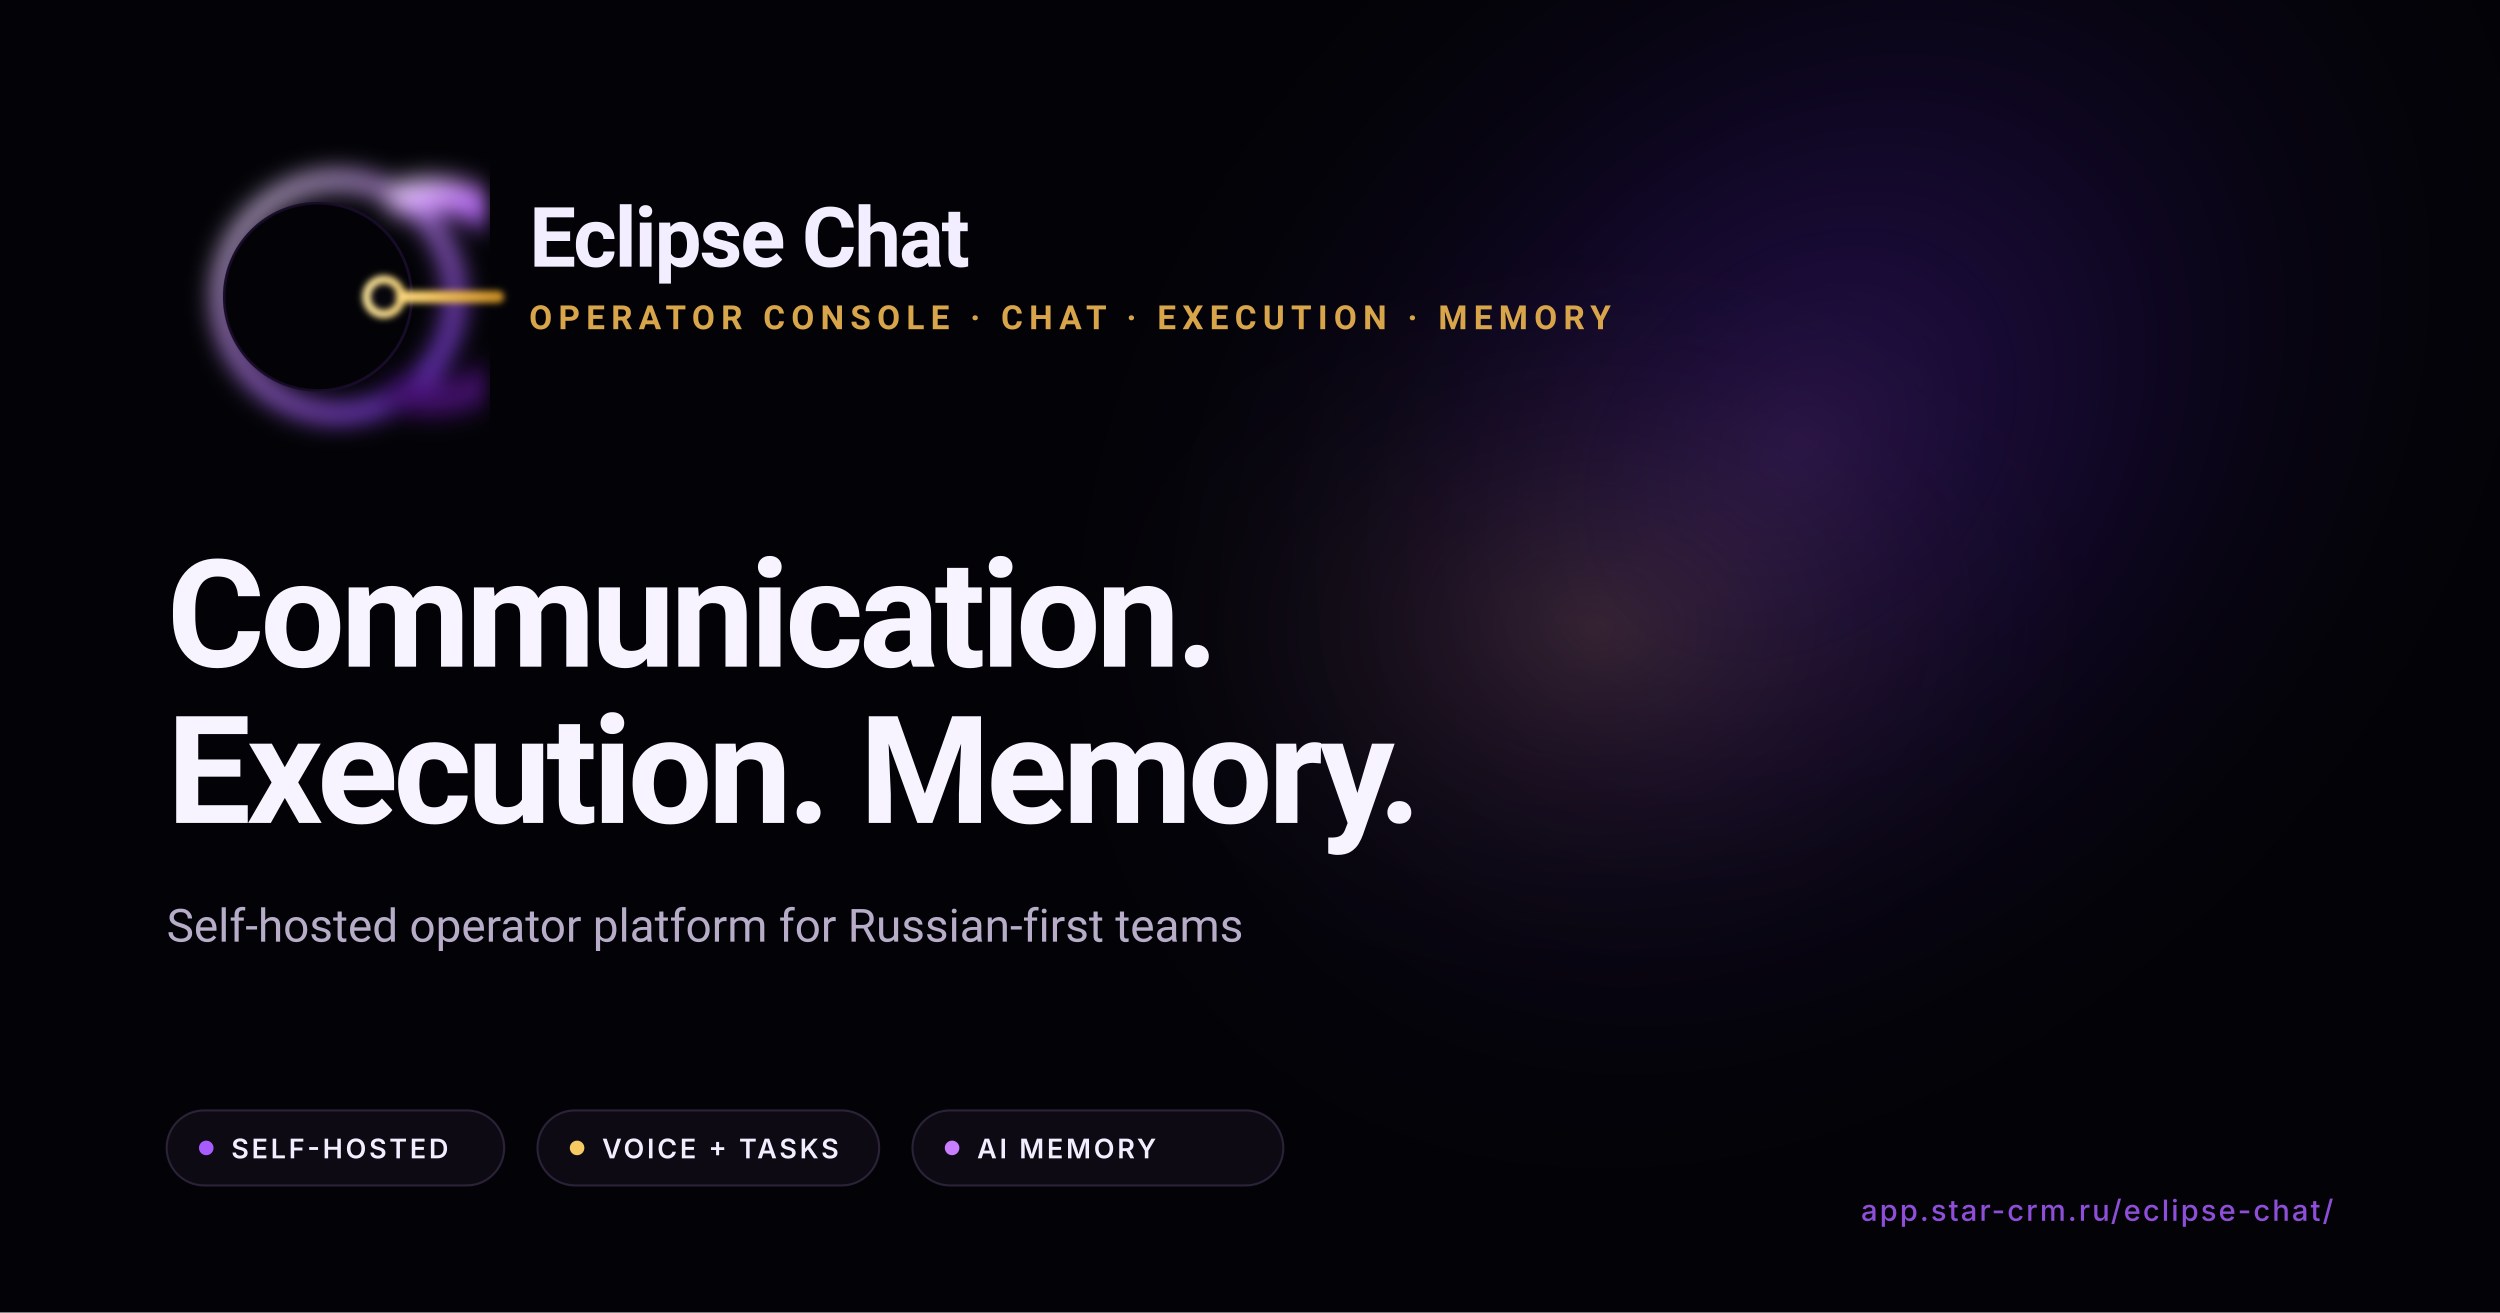
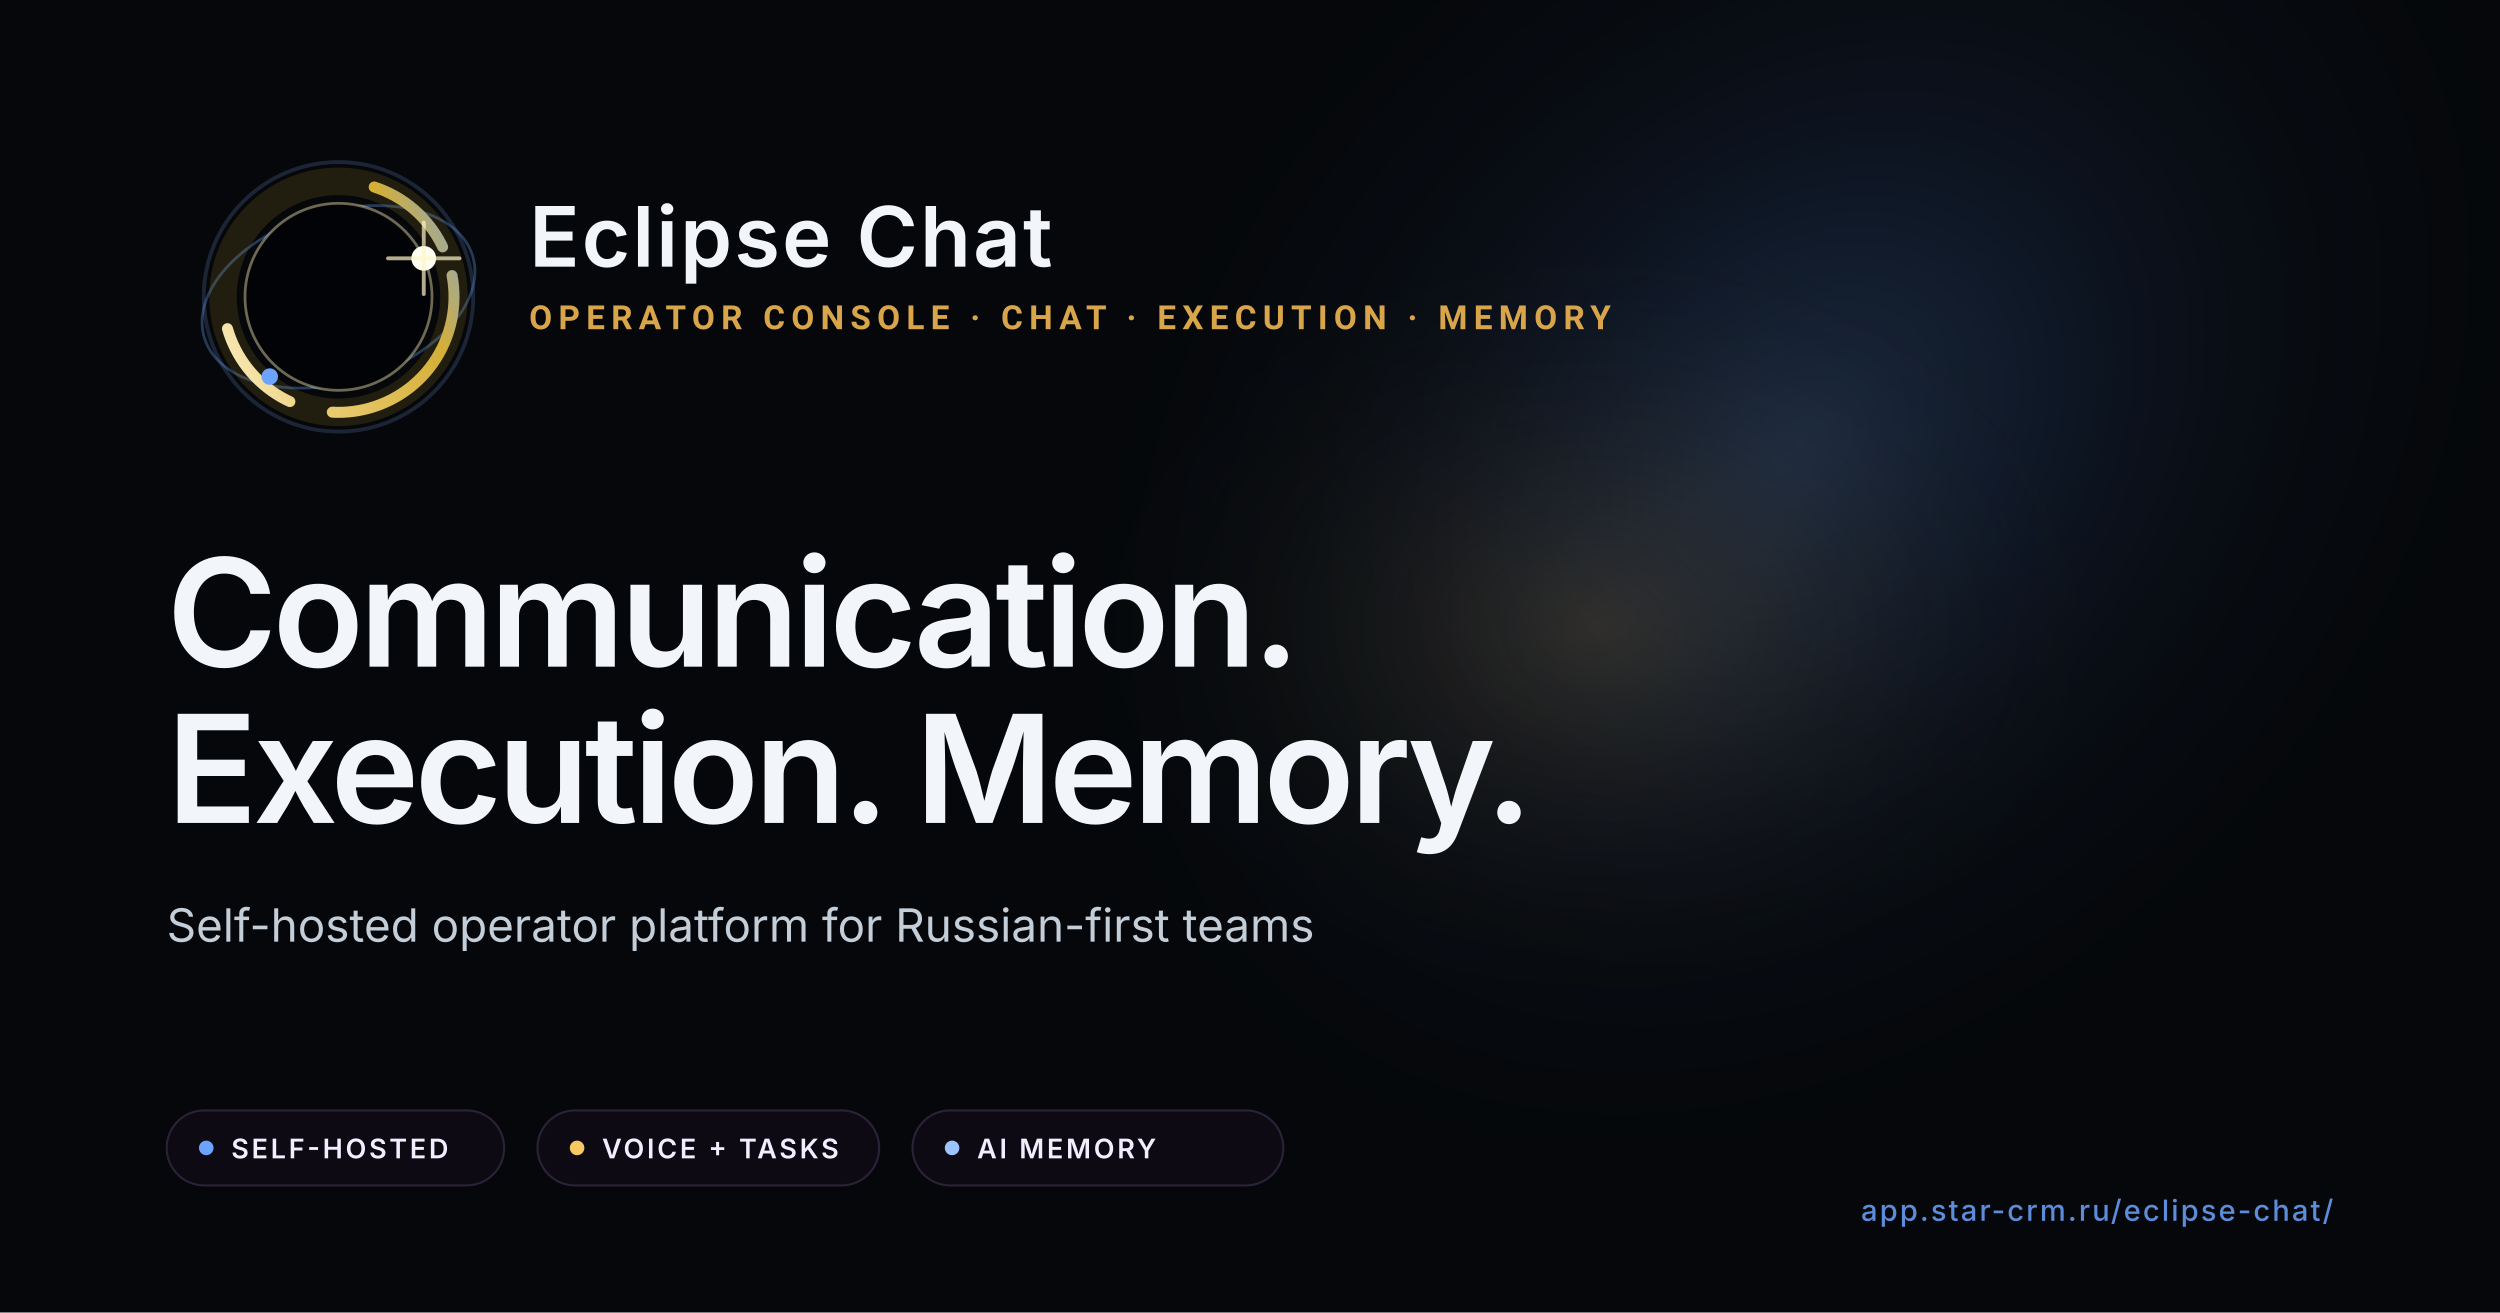
<svg xmlns="http://www.w3.org/2000/svg" viewBox="0 0 1200 630" fill="none">
  <defs>
    <radialGradient id="bg-core" cx="0" cy="0" r="1" gradientUnits="userSpaceOnUse" gradientTransform="translate(865 214) rotate(135) scale(420 320)">
-       <stop offset="0" stop-color="#8F3FFF" stop-opacity="0.26" />
-       <stop offset="0.45" stop-color="#6A21FF" stop-opacity="0.11" />
-       <stop offset="1" stop-color="#030307" stop-opacity="0" />
+       <stop offset="0" stop-color="#6BA3FF" stop-opacity="0.22" />
+       <stop offset="0.45" stop-color="#4A7FD4" stop-opacity="0.09" />
+       <stop offset="1" stop-color="#05070A" stop-opacity="0" />
    </radialGradient>
    <radialGradient id="bg-gold" cx="0" cy="0" r="1" gradientUnits="userSpaceOnUse" gradientTransform="translate(766 301) rotate(90) scale(195 260)">
      <stop offset="0" stop-color="#D9A64A" stop-opacity="0.16" />
-       <stop offset="1" stop-color="#030307" stop-opacity="0" />
+       <stop offset="1" stop-color="#05070A" stop-opacity="0" />
    </radialGradient>
    <linearGradient id="og-violet-rim" x1="24" y1="18" x2="104" y2="112" gradientUnits="userSpaceOnUse">
-       <stop offset="0" stop-color="#F6EEFF" />
-       <stop offset="0.34" stop-color="#D3A0FF" />
-       <stop offset="0.72" stop-color="#A75CFF" />
-       <stop offset="1" stop-color="#6D22FF" />
+       <stop offset="0" stop-color="#FFF8DC" />
+       <stop offset="0.34" stop-color="#E9CB70" />
+       <stop offset="0.72" stop-color="#D4AF37" />
+       <stop offset="1" stop-color="#6BA3FF" />
    </linearGradient>
    <linearGradient id="og-violet-crescent" x1="70" y1="28" x2="100" y2="96" gradientUnits="userSpaceOnUse">
-       <stop offset="0" stop-color="#F8F1FF" />
-       <stop offset="0.22" stop-color="#C97DFF" />
-       <stop offset="0.68" stop-color="#7A25FF" />
-       <stop offset="1" stop-color="#44106D" />
+       <stop offset="0" stop-color="#FFFDF2" />
+       <stop offset="0.22" stop-color="#E9CB70" />
+       <stop offset="0.68" stop-color="#D4AF37" />
+       <stop offset="1" stop-color="#4A7FD4" />
    </linearGradient>
    <linearGradient id="og-gold" x1="76" y1="60" x2="122" y2="60" gradientUnits="userSpaceOnUse">
      <stop offset="0" stop-color="#FFE79A" />
      <stop offset="0.44" stop-color="#F6C963" />
      <stop offset="1" stop-color="#C88C25" />
    </linearGradient>
    <filter id="og-violet-glow" x="8" y="7" width="111" height="114" filterUnits="userSpaceOnUse" color-interpolation-filters="sRGB">
      <feFlood flood-opacity="0" result="BackgroundImageFix" />
      <feBlend in="SourceGraphic" in2="BackgroundImageFix" result="shape" />
      <feGaussianBlur stdDeviation="4.5" result="effect1_foregroundBlur" />
    </filter>
    <filter id="og-gold-glow" x="67" y="49" width="61" height="30" filterUnits="userSpaceOnUse" color-interpolation-filters="sRGB">
      <feFlood flood-opacity="0" result="BackgroundImageFix" />
      <feBlend in="SourceGraphic" in2="BackgroundImageFix" result="shape" />
      <feGaussianBlur stdDeviation="1.2" result="effect1_foregroundBlur" />
    </filter>
  </defs>
-   <rect width="1200" height="630" fill="#030307" />
+   <rect width="1200" height="630" fill="#05070A" />
  <rect width="1200" height="630" fill="url(#bg-core)" />
  <rect width="1200" height="630" fill="url(#bg-gold)" />
  <g transform="translate(78 58) scale(1.32)">
-     <g filter="url(#og-violet-glow)">
-       <circle cx="64" cy="64" r="42.5" stroke="url(#og-violet-rim)" stroke-width="5.5" />
-       <path d="M87.5 28.5a37 37 0 1 1 0 71" stroke="url(#og-violet-crescent)" stroke-width="12" stroke-linecap="round" />
-     </g>
-     <circle cx="56.5" cy="64" r="34.5" fill="#030307" />
-     <circle cx="56.5" cy="64" r="34.1" stroke="#3B1B62" stroke-opacity="0.38" />
-     <g filter="url(#og-gold-glow)">
-       <circle cx="80.5" cy="64" r="6.3" fill="#07060C" stroke="url(#og-gold)" stroke-width="3" />
-       <path d="M87 64h35" stroke="url(#og-gold)" stroke-width="4.4" stroke-linecap="round" />
-     </g>
+     <circle cx="64" cy="64" r="49" stroke="#1C2536" stroke-width="1.4" />
+     <ellipse cx="64" cy="64" rx="51" ry="31" transform="rotate(-17 64 64)" stroke="#6BA3FF" stroke-opacity=".32" />
+     <circle cx="64" cy="64" r="42" stroke="#D4AF37" stroke-opacity=".14" stroke-width="10" />
+     <circle cx="64" cy="64" r="42" stroke="url(#og-violet-rim)" stroke-width="4" stroke-linecap="round" stroke-dasharray="34 11 76 16 36 92" transform="rotate(-72 64 64)" />
+     <circle cx="64" cy="64" r="34" fill="#020306" stroke="#FFF2BD" stroke-opacity=".42" />
+     <circle cx="95" cy="50" r="4.5" fill="#FFFDF2" />
+     <path d="M95 37v26M82 50h26" stroke="#FFF4C6" stroke-opacity=".7" stroke-width="1.4" stroke-linecap="round" />
+     <circle cx="39" cy="93" r="3" fill="#6BA3FF" />
  </g>
-   <text x="254" y="128" fill="#F3EEFF" font-family="-apple-system,system-ui,Segoe UI,Roboto,Inter,sans-serif" font-weight="700" font-size="40" letter-spacing="-1">Eclipse Chat</text>
+   <text x="254" y="128" fill="#F2F5F9" font-family="Outfit,Inter,-apple-system,system-ui,sans-serif" font-weight="600" font-size="40" letter-spacing="1">Eclipse Chat</text>
  <text x="254" y="158" fill="#D8A54A" font-family="-apple-system,system-ui,Segoe UI,Roboto,Inter,sans-serif" font-weight="600" font-size="16" letter-spacing="3">OPERATOR CONSOLE · CHAT · EXECUTION · MEMORY</text>
-   <text x="80" y="320" fill="#F8F4FF" font-family="-apple-system,system-ui,Segoe UI,Roboto,Inter,sans-serif" font-weight="650" font-size="72" letter-spacing="-2.2">Communication.</text>
-   <text x="80" y="395" fill="#F8F4FF" font-family="-apple-system,system-ui,Segoe UI,Roboto,Inter,sans-serif" font-weight="650" font-size="72" letter-spacing="-2.2">Execution. Memory.</text>
-   <text x="80" y="452" fill="#B7ADC9" font-family="-apple-system,system-ui,Segoe UI,Roboto,Inter,sans-serif" font-weight="400" font-size="22">Self-hosted operator platform for Russian-first teams</text>
+   <text x="80" y="320" fill="#F2F5F9" font-family="Outfit,Inter,-apple-system,system-ui,sans-serif" font-weight="600" font-size="72" letter-spacing="-2.2">Communication.</text>
+   <text x="80" y="395" fill="#F2F5F9" font-family="Outfit,Inter,-apple-system,system-ui,sans-serif" font-weight="600" font-size="72" letter-spacing="-2.2">Execution. Memory.</text>
+   <text x="80" y="452" fill="#C4CED8" font-family="Inter,-apple-system,system-ui,sans-serif" font-weight="400" font-size="22">Self-hosted operator platform for Russian-first teams</text>
  <g transform="translate(80 533)">
    <rect x="0" y="0" width="162" height="36" rx="18" fill="#0D0A14" stroke="#2B2238" />
-     <circle cx="19" cy="18" r="3.5" fill="#A75CFF" />
+     <circle cx="19" cy="18" r="3.5" fill="#6BA3FF" />
    <text x="31" y="23" fill="#F3EEFF" font-family="-apple-system,system-ui,sans-serif" font-weight="600" font-size="13" letter-spacing="1.3">SELF-HOSTED</text>
    <rect x="178" y="0" width="164" height="36" rx="18" fill="#0D0A14" stroke="#2B2238" />
    <circle cx="197" cy="18" r="3.5" fill="#F6C963" />
    <text x="209" y="23" fill="#F3EEFF" font-family="-apple-system,system-ui,sans-serif" font-weight="600" font-size="13" letter-spacing="1.3">VOICE + TASKS</text>
    <rect x="358" y="0" width="178" height="36" rx="18" fill="#0D0A14" stroke="#2B2238" />
-     <circle cx="377" cy="18" r="3.5" fill="#C97DFF" />
+     <circle cx="377" cy="18" r="3.5" fill="#9DC4FF" />
    <text x="389" y="23" fill="#F3EEFF" font-family="-apple-system,system-ui,sans-serif" font-weight="600" font-size="13" letter-spacing="1.3">AI MEMORY</text>
  </g>
-   <text x="1120" y="586" fill="#A75CFF" font-family="-apple-system,system-ui,sans-serif" font-weight="500" font-size="14" letter-spacing="1" text-anchor="end" opacity="0.85">app.star-crm.ru/eclipse-chat/</text>
+   <text x="1120" y="586" fill="#6BA3FF" font-family="Inter,-apple-system,system-ui,sans-serif" font-weight="500" font-size="14" letter-spacing="1" text-anchor="end" opacity="0.85">app.star-crm.ru/eclipse-chat/</text>
</svg>
